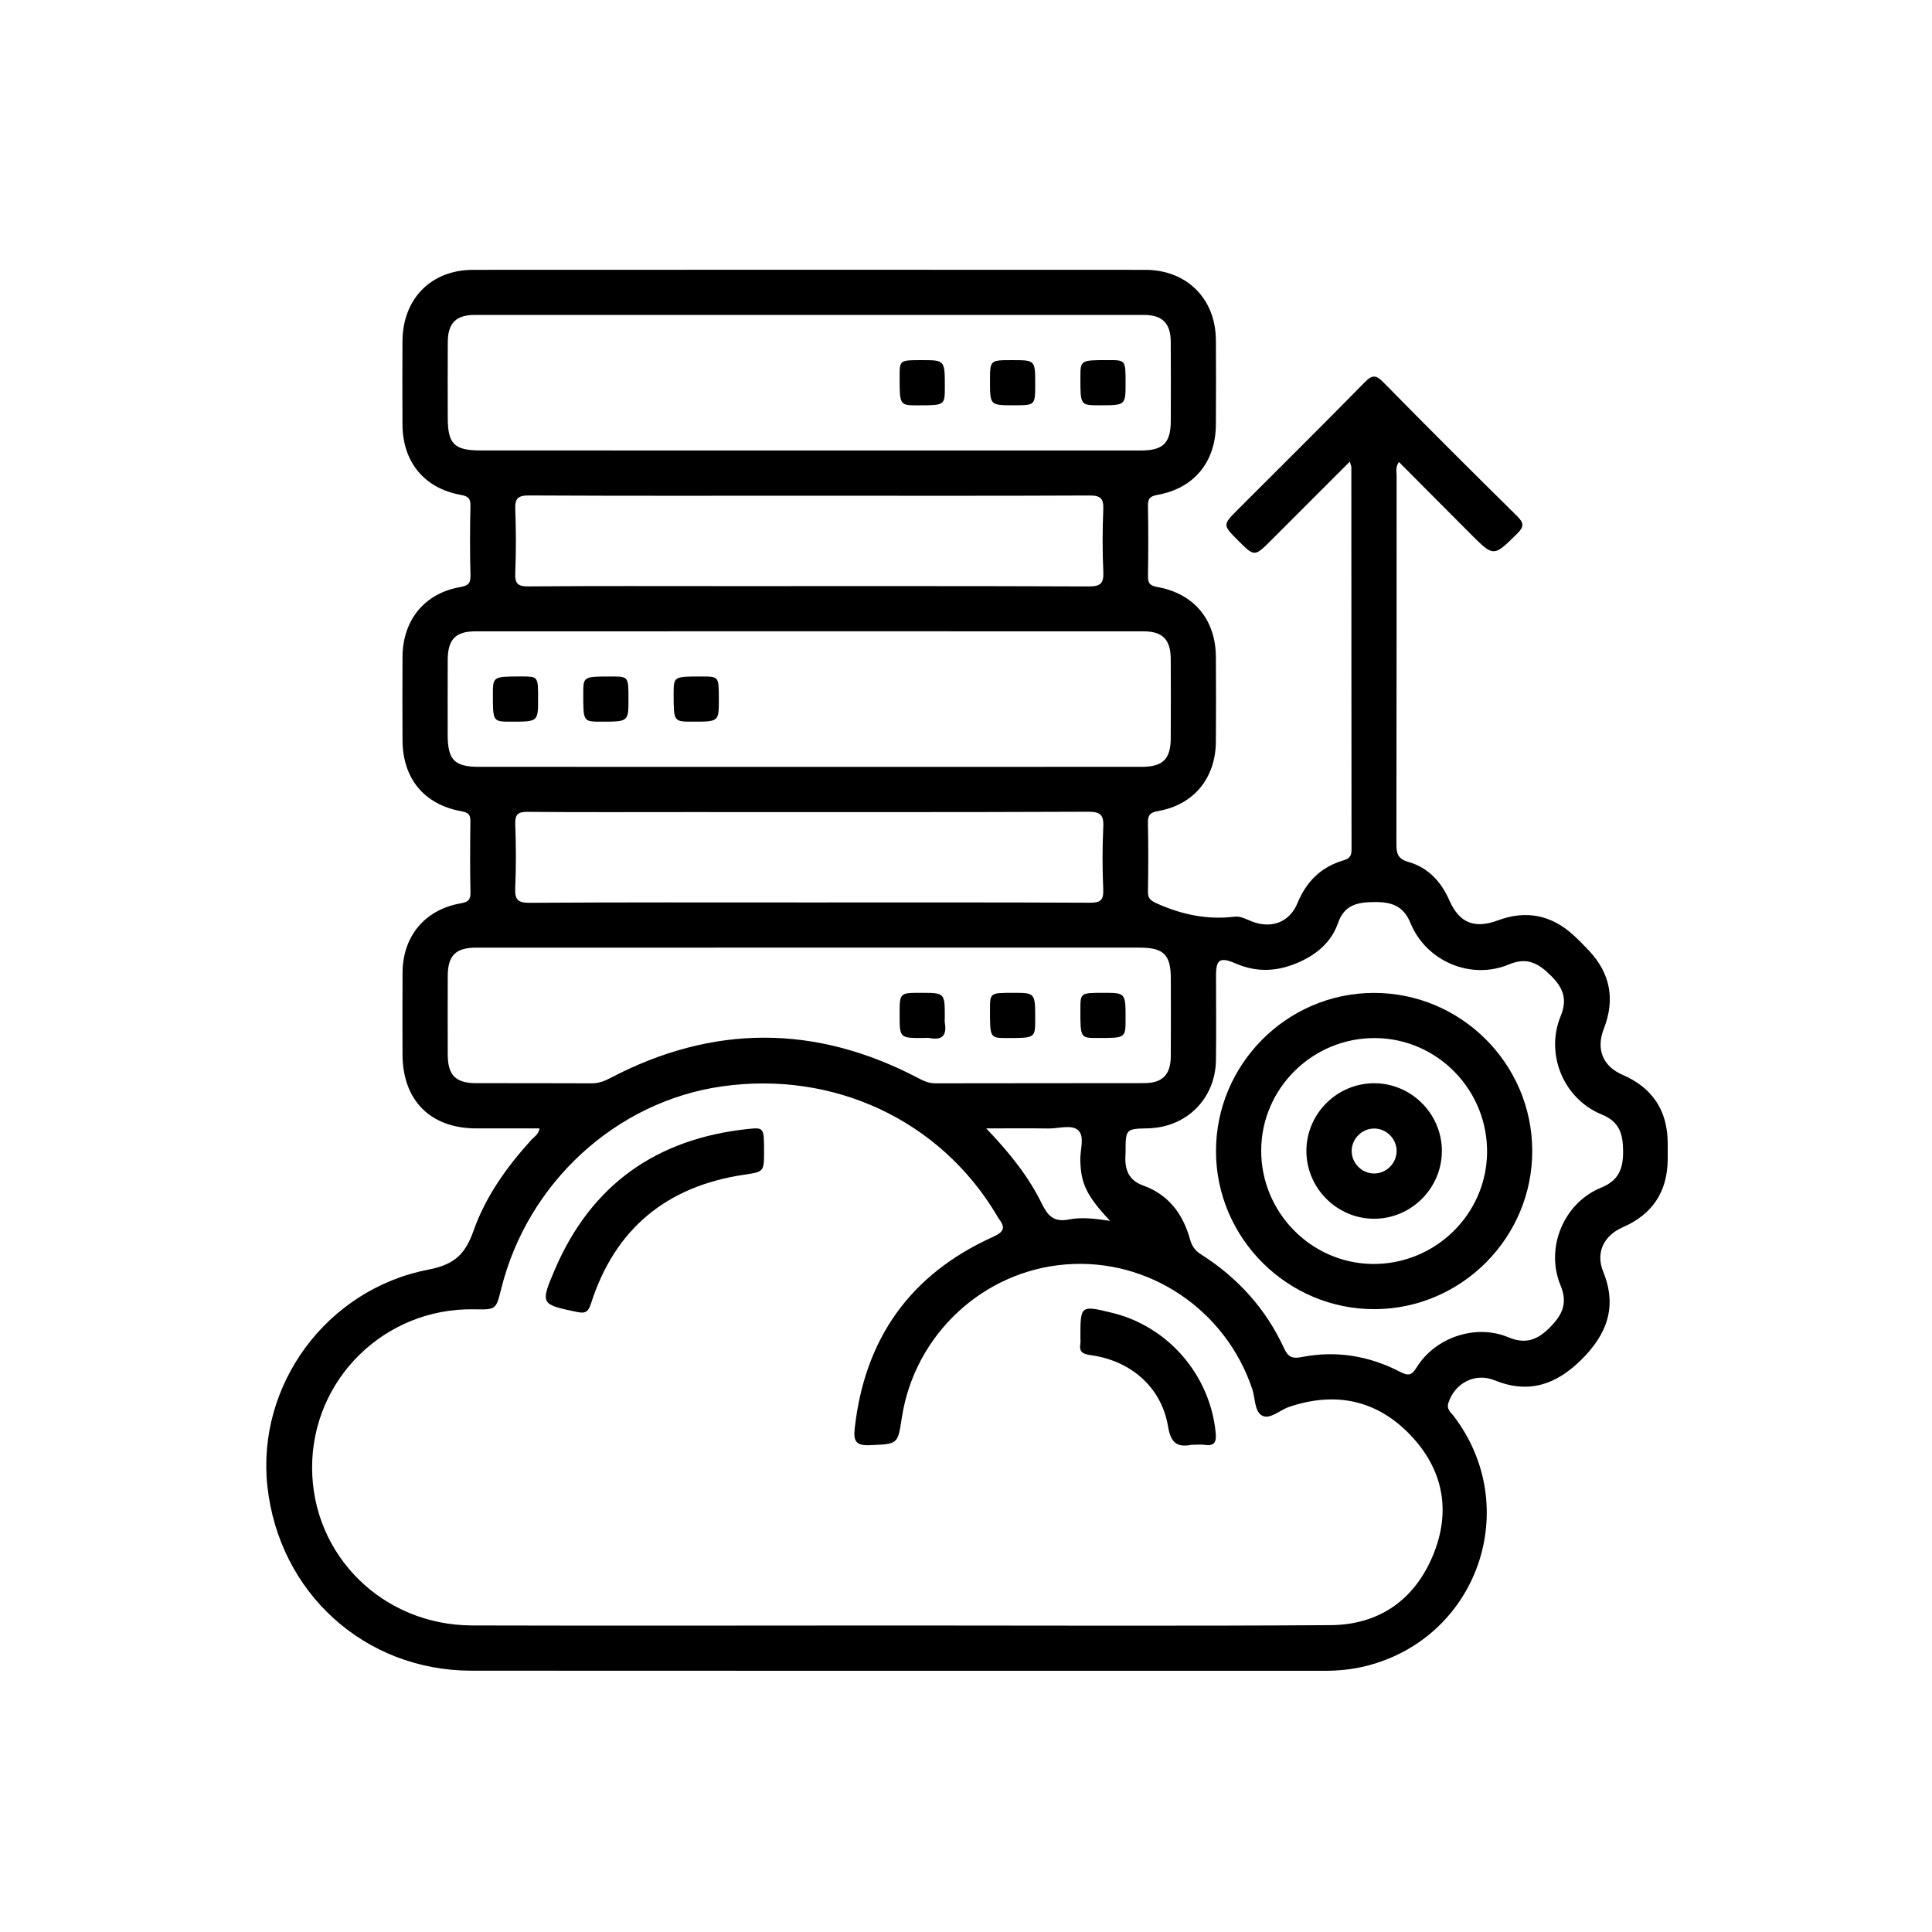
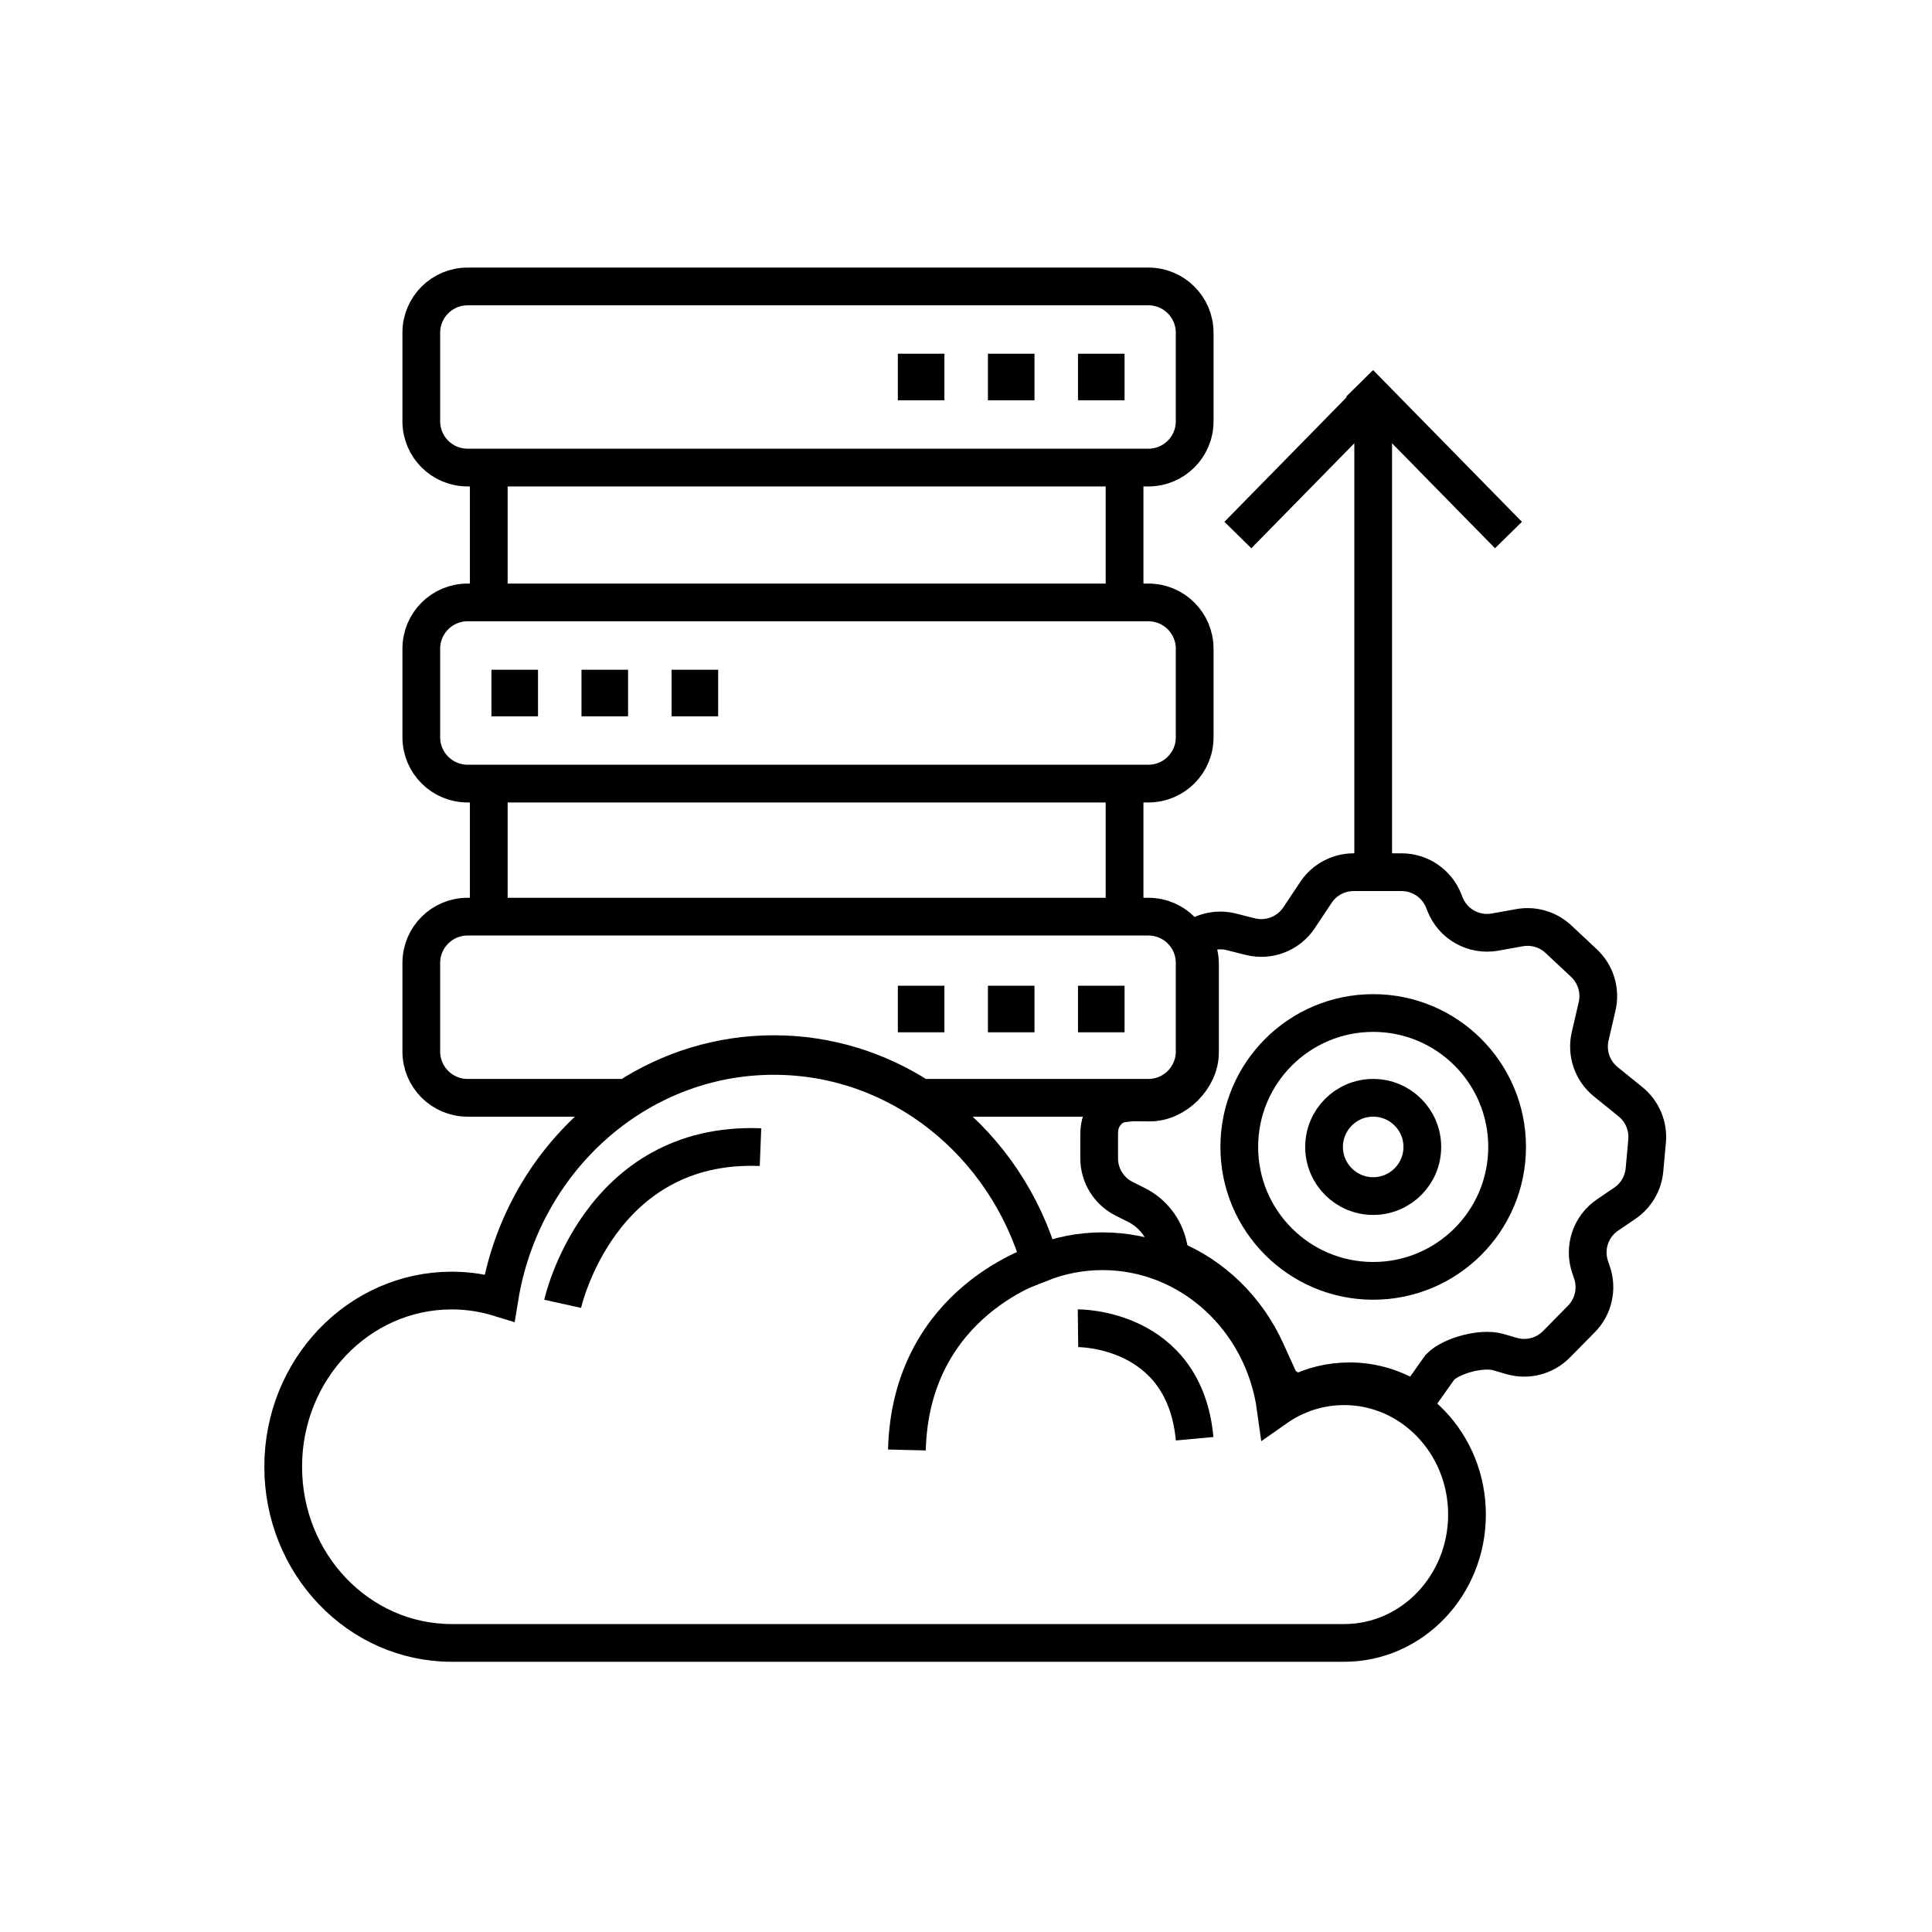
<svg xmlns="http://www.w3.org/2000/svg" version="1.1" id="레이어_1" x="0px" y="0px" viewBox="0 0 512 512" style="enable-background:new 0 0 512 512;" xml:space="preserve">
+   <style type="text/css">
+ 	.st0{fill:none;stroke:#000000;stroke-width:10;stroke-miterlimit:10;}
+ </style>
  <g>
-     <g>
-       <path d="M142.99,299.04c-5.69,0-11.24,0.01-16.8,0c-12.14-0.03-19.49-7.43-19.52-19.63c-0.01-7.23-0.04-14.47,0.01-21.7    c0.07-9.59,5.89-16.63,15.37-18.31c2-0.35,2.67-0.87,2.63-2.94c-0.14-6.23-0.1-12.47-0.02-18.71c0.03-1.81-0.47-2.41-2.39-2.76    c-9.95-1.81-15.56-8.72-15.6-18.86c-0.03-7.36-0.04-14.72,0-22.08c0.06-9.67,5.8-16.78,15.19-18.45c2.16-0.38,2.88-0.92,2.82-3.16    c-0.17-6.11-0.14-12.22-0.01-18.33c0.04-2.02-0.55-2.61-2.59-2.97c-9.67-1.73-15.37-8.74-15.42-18.65    c-0.04-7.36-0.04-14.72,0-22.08c0.06-11.23,7.59-18.9,18.73-18.9c59.37-0.03,118.75-0.03,178.12,0    c10.99,0.01,18.62,7.62,18.71,18.55c0.06,7.48,0.04,14.97,0,22.45c-0.05,9.89-5.76,16.89-15.44,18.63c-2.07,0.37-2.6,1.01-2.56,3    c0.12,6.11,0.1,12.22,0.01,18.33c-0.03,1.86,0.25,2.7,2.45,3.09c9.76,1.72,15.48,8.68,15.54,18.53c0.05,7.48,0.05,14.97,0,22.45    c-0.06,9.64-5.82,16.72-15.27,18.39c-2.26,0.4-2.78,1.11-2.74,3.24c0.14,5.98,0.11,11.97,0.01,17.96    c-0.03,1.99,0.58,2.5,2.58,3.39c6.62,2.93,13.28,4.28,20.48,3.4c1.46-0.18,3.11,0.75,4.61,1.32c5.16,1.95,9.89,0.13,11.97-4.94    c2.33-5.68,6.26-9.55,12.13-11.28c1.63-0.48,2.18-1.16,2.18-2.82c-0.04-33.8-0.03-67.61-0.05-101.41c0-0.32-0.18-0.64-0.42-1.44    c-7.09,7.09-13.93,13.93-20.77,20.77c-4.47,4.47-4.47,4.47-8.82,0.12c-4.13-4.13-4.13-4.13,0.02-8.29    c11.2-11.2,22.46-22.35,33.55-33.66c1.99-2.03,2.99-1.95,4.93,0.03c11.72,11.92,23.55,23.73,35.45,35.46    c1.89,1.86,1.82,2.86-0.03,4.68c-6.22,6.12-6.15,6.2-12.31,0.04c-6.3-6.31-12.59-12.64-18.99-19.07    c-0.97,1.41-0.61,2.55-0.61,3.61c-0.02,32.56,0,65.11-0.06,97.67c0,2.52,0.4,3.92,3.24,4.73c5.18,1.48,8.63,5.23,10.8,10.17    c2.65,6.03,6.69,7.6,12.92,5.28c7.32-2.72,13.97-1.46,19.79,3.78c1.48,1.33,2.88,2.77,4.25,4.22c5.7,6.05,7,12.97,3.98,20.71    c-2.12,5.44-0.31,9.95,4.94,12.23c7.93,3.43,11.94,9.45,11.98,18.1c0.01,1.5,0.02,2.99,0,4.49c-0.12,8.49-4.11,14.41-11.87,17.8    c-5.17,2.26-7.26,6.82-5.22,11.81c3.75,9.2,1.04,16.52-5.77,23.28c-6.73,6.67-14,9.15-23.02,5.48    c-5.12-2.08-10.46,0.67-12.21,5.89c-0.61,1.81,0.56,2.52,1.33,3.53c18.52,24.21,6.44,58.85-23.14,66.29    c-3.65,0.92-7.35,1.28-11.11,1.28c-75.34-0.01-150.68,0.03-226.02-0.03c-28.31-0.02-51-20.66-54.07-48.88    c-2.9-26.66,15.55-52.19,42.73-57.42c6.99-1.35,9.76-4.23,11.91-10.32c3.23-9.12,8.86-16.97,15.38-24.13    C141.65,301.2,142.7,300.64,142.99,299.04z M237.76,430.77c38.29,0,76.58,0.17,114.87-0.09c12.78-0.09,22.17-6.63,27.09-18.41    c4.93-11.81,2.77-22.96-6.12-32.15c-8.88-9.17-19.79-11.39-31.96-7.28c-2.44,0.82-5.04,3.39-7.13,2.33    c-2.08-1.05-1.83-4.64-2.66-7.09c-7.06-21.05-27.46-34.72-49.35-33c-22.05,1.73-40.18,18.69-43.52,40.71    c-1.08,7.11-1.09,6.86-8.53,7.2c-3.79,0.17-4.29-1.31-3.94-4.45c2.64-23.82,14.75-40.86,36.58-50.72    c3.18-1.44,3.34-2.56,1.54-4.95c-0.22-0.3-0.38-0.64-0.57-0.96c-15.01-25.09-43.15-38.24-72.79-34    c-28.02,4.01-51.48,25.54-58.45,53.66c-1.37,5.52-1.37,5.52-7.22,5.41c-23.63-0.42-42.95,18.52-42.89,42.02    c0.06,23.19,18.7,41.69,42.41,41.76C162.68,430.86,200.22,430.78,237.76,430.77z M214.46,119.39c29.32,0,58.63,0.01,87.95-0.01    c5.86,0,7.84-2,7.86-7.87c0.02-6.99,0.04-13.97-0.01-20.96c-0.04-4.88-2.22-7.09-7.11-7.09c-59.13-0.02-118.26-0.02-177.39,0    c-4.89,0-7.06,2.21-7.09,7.1c-0.05,6.74-0.02,13.47-0.01,20.21c0.01,6.86,1.74,8.6,8.62,8.6    C156.33,119.39,185.39,119.39,214.46,119.39z M214.2,203.23c29.44,0,58.88,0.01,88.32-0.01c5.65,0,7.72-2.04,7.74-7.6    c0.03-6.99,0.04-13.97,0-20.96c-0.03-5.16-2.14-7.35-7.23-7.35c-59.01-0.02-118.01-0.02-177.02,0c-5.3,0-7.34,2.15-7.36,7.59    c-0.03,6.61-0.01,13.22-0.01,19.83c0.01,6.67,1.79,8.49,8.36,8.49C156.07,203.23,185.13,203.23,214.2,203.23z M214.44,251.13    c-29.43,0-58.87-0.01-88.3,0.01c-5.37,0-7.46,2.1-7.48,7.47c-0.03,6.98-0.03,13.97,0,20.95c0.02,5.37,2.11,7.47,7.47,7.49    c10.23,0.03,20.45-0.02,30.68,0.04c1.83,0.01,3.34-0.56,4.92-1.39c27.17-14.26,54.38-14.27,81.56-0.02    c1.45,0.76,2.81,1.41,4.54,1.41c18.46-0.05,36.92-0.01,55.38-0.05c4.86-0.01,7.03-2.23,7.06-7.14c0.05-6.86,0.02-13.72,0.01-20.58    c-0.01-6.33-1.89-8.19-8.28-8.19C272.81,251.13,243.62,251.13,214.44,251.13z M298.29,305.53c-0.27,3.42,0.15,7.03,4.6,8.62    c6.84,2.44,10.63,7.61,12.49,14.32c0.51,1.86,1.41,3.01,2.97,4c9.71,6.17,17.15,14.41,21.96,24.88c1.03,2.24,2.18,2.77,4.52,2.31    c9.13-1.82,17.89-0.4,26.11,3.84c2.21,1.14,3.11,1.12,4.51-1.15c4.91-7.96,15.67-11.55,24.24-7.97c4.55,1.9,7.66,0.79,10.98-2.54    c3.35-3.35,4.88-6.42,2.88-11.23c-4.11-9.91,0.86-21.84,10.77-25.87c4.66-1.9,5.84-5.01,5.82-9.63c-0.02-4.54-0.91-7.82-5.63-9.74    c-10.14-4.13-15.08-16.01-10.91-26.11c1.83-4.44,0.66-7.46-2.53-10.64c-3.29-3.28-6.3-5.08-11.18-3.04    c-10.07,4.22-21.93-0.8-26.09-10.95c-1.85-4.51-4.94-5.6-9.39-5.58c-4.47,0.02-8.09,0.62-9.8,5.51    c-1.73,4.97-5.41,8.19-10.19,10.35c-5.65,2.55-11.18,2.93-16.98,0.41c-4.15-1.8-5.18-1.02-5.18,3.16c0,7.48,0.08,14.97-0.02,22.45    c-0.14,10.26-7.81,17.87-18.06,18.09C298.29,299.16,298.29,299.16,298.29,305.53z M214.65,131.37c-24.81,0-49.63,0.06-74.44-0.07    c-3-0.02-3.78,0.83-3.66,3.73c0.22,5.6,0.22,11.23,0,16.83c-0.11,2.75,0.61,3.57,3.47,3.54c17.83-0.14,35.66-0.07,53.49-0.07    c31.67,0,63.35-0.05,95.02,0.08c3.16,0.01,4-0.83,3.86-3.92c-0.26-5.47-0.23-10.98-0.01-16.45c0.12-2.88-0.65-3.75-3.65-3.73    C264.03,131.43,239.34,131.37,214.65,131.37z M214.06,239.16c24.94,0,49.88-0.05,74.82,0.07c2.82,0.01,3.6-0.73,3.49-3.52    c-0.23-5.48-0.26-10.98,0.01-16.45c0.16-3.21-0.62-4.15-4.02-4.14c-35.41,0.15-70.83,0.09-106.24,0.09    c-14.09,0-28.18,0.07-42.27-0.06c-2.65-0.03-3.39,0.71-3.3,3.33c0.2,5.6,0.24,11.23-0.01,16.83c-0.14,3.06,0.65,3.96,3.83,3.94    C164.93,239.09,189.5,239.16,214.06,239.16z M294.18,323.54c-6.33-6.79-7.72-9.84-7.89-16.1c-0.07-2.69,1.21-6.19-0.51-7.86    c-1.72-1.67-5.21-0.48-7.92-0.52c-5.25-0.08-10.51-0.02-16.5-0.02c6.19,6.47,11.17,12.69,14.7,19.87c1.6,3.25,3.17,5.07,7.23,4.26    C286.65,322.5,290.22,322.96,294.18,323.54z" />
-       <path d="M202.48,305.02c0,5.53,0,5.5-5.3,6.29c-20.54,3.07-34.23,14.32-40.58,34.19c-0.67,2.09-1.4,2.66-3.62,2.2    c-9.65-2.01-9.89-2.03-5.94-11.26c9.65-22.52,26.98-34.69,51.2-37.25C202.46,298.74,202.48,298.89,202.48,305.02z" />
-       <path d="M316.21,382.88c-0.12,0-0.25-0.02-0.37,0c-3.98,0.79-5.58-0.56-6.3-4.88c-1.71-10.25-9.73-17.38-20.43-18.86    c-2.2-0.31-3.18-0.84-2.8-3.09c0.08-0.48,0.01-0.99,0.01-1.49c-0.01-8.7-0.01-8.7,8.5-6.62c14.73,3.61,25.74,16.36,27.32,31.49    c0.25,2.36,0.03,3.93-2.94,3.47C318.22,382.75,317.21,382.88,316.21,382.88z" />
-       <path d="M244.28,95.44c6.11,0,6.11,0,6.11,7.08c0,4.9,0,4.9-7.17,4.9c-4.81,0-4.81,0-4.81-7.64    C238.41,95.44,238.41,95.44,244.28,95.44z" />
-       <path d="M268.2,95.44c6.14,0,6.14,0,6.14,6.3c0,5.67,0,5.67-5.65,5.67c-6.33,0-6.33,0-6.33-6.49    C262.36,95.44,262.36,95.44,268.2,95.44z" />
-       <path d="M298.29,101.52c0,5.89,0,5.89-6.92,5.89c-5.06,0-5.06,0-5.05-7.39c0-4.59,0-4.59,7.48-4.59    C298.29,95.44,298.29,95.44,298.29,101.52z" />
-       <path d="M142.6,185.14c0,6.11,0,6.11-7.08,6.11c-4.9,0-4.9,0-4.9-7.17c0-4.81,0-4.81,7.64-4.81    C142.6,179.28,142.6,179.28,142.6,185.14z" />
-       <path d="M166.55,185.29c0,5.96,0,5.96-7.23,5.96c-4.75,0-4.75,0-4.75-7.32c0-4.66,0-4.66,7.42-4.65    C166.55,179.28,166.55,179.28,166.55,185.29z" />
-       <path d="M190.5,185.33c0,5.92,0,5.92-6.9,5.92c-5.08,0-5.08,0-5.08-7.36c0-4.62,0-4.62,7.46-4.61    C190.5,179.28,190.5,179.28,190.5,185.33z" />
-       <path d="M238.41,268.82c0-5.71,0-5.71,5.61-5.71c6.36,0,6.36,0,6.36,6.45c0,0.5-0.07,1.01,0.01,1.49c0.54,3.18-0.55,4.7-3.95,4.05    c-0.6-0.11-1.24-0.02-1.86-0.02C238.41,275.09,238.41,275.09,238.41,268.82z" />
-       <path d="M268.48,263.11c5.86,0,5.86,0,5.86,6.96c0,5.02,0,5.02-7.43,5.02c-4.56,0-4.56,0-4.55-7.52    C262.37,263.11,262.37,263.11,268.48,263.11z" />
-       <path d="M292.41,263.11c5.88,0,5.88,0,5.88,6.93c0,5.05,0,5.05-7.4,5.04c-4.58,0-4.58,0-4.58-7.49    C286.32,263.11,286.32,263.11,292.41,263.11z" />
-       <path d="M364.3,346.94c-23.04,0.07-41.98-18.75-42.05-41.77c-0.06-23.06,18.73-41.97,41.77-42.04    c23.07-0.07,41.97,18.72,42.04,41.76C406.14,327.94,387.34,346.86,364.3,346.94z M364.5,275.1    c-16.55-0.14-30.17,13.21-30.27,29.68c-0.1,16.38,13.12,29.95,29.4,30.18c16.55,0.23,30.28-13.05,30.46-29.49    C394.27,288.9,380.97,275.24,364.5,275.1z" />
-       <path d="M382.11,304.97c0.03,9.93-8.15,18.08-18.08,18.01c-9.77-0.06-17.79-8.13-17.82-17.9c-0.03-9.94,8.14-18.07,18.08-18.01    C374.07,287.14,382.09,295.19,382.11,304.97z M364.06,310.99c3.23,0.06,6-2.62,6.06-5.86c0.06-3.24-2.61-6-5.85-6.06    c-3.24-0.06-6,2.61-6.06,5.85C358.15,308.16,360.81,310.93,364.06,310.99z" />
-     </g>
+     <line class="st0" x1="363.91" y1="231.15" x2="363.91" y2="105.09" />
+     <line class="st0" x1="328.05" y1="141.79" x2="367.25" y2="101.83" />
+     <line class="st0" x1="399.76" y1="141.79" x2="360.33" y2="101.59" />
  </g>
+   <path class="st0" d="M304.34,123.91H123.91c-6.77,0-12.26-5.49-12.26-12.26V88.17c0-6.77,5.49-12.26,12.26-12.26h180.43  c6.77,0,12.26,5.49,12.26,12.26v23.49C316.6,118.43,311.11,123.91,304.34,123.91z" />
+   <rect x="237.94" y="93.74" width="12.34" height="12.34" />
+   <rect x="261.81" y="93.74" width="12.34" height="12.34" />
+   <rect x="285.68" y="93.74" width="12.34" height="12.34" />
+   <path class="st0" d="M123.91,207.66h180.43c6.77,0,12.26-5.49,12.26-12.26v-23.49c0-6.77-5.49-12.26-12.26-12.26H123.91  c-6.77,0-12.26,5.49-12.26,12.26v23.49C111.66,202.17,117.15,207.66,123.91,207.66z" />
+   <rect x="177.98" y="177.49" transform="matrix(-1 -4.488377e-11 4.488377e-11 -1 368.2979 367.3192)" width="12.34" height="12.34" />
+   <rect x="154.11" y="177.49" transform="matrix(-1 -4.488377e-11 4.488377e-11 -1 320.5532 367.3192)" width="12.34" height="12.34" />
+   <rect x="130.23" y="177.49" transform="matrix(-1 -4.488377e-11 4.488377e-11 -1 272.8085 367.3192)" width="12.34" height="12.34" />
+   <rect x="237.94" y="261.23" width="12.34" height="12.34" />
+   <rect x="261.81" y="261.23" width="12.34" height="12.34" />
+   <rect x="285.68" y="261.23" width="12.34" height="12.34" />
+   <line class="st0" x1="129.53" y1="128.17" x2="129.53" y2="157.96" />
+   <line class="st0" x1="298.02" y1="128.17" x2="298.02" y2="157.96" />
+   <line class="st0" x1="298.02" y1="210.64" x2="298.02" y2="240.43" />
+   <line class="st0" x1="129.53" y1="210.64" x2="129.53" y2="240.43" />
+   <path class="st0" d="M356.22,367.36c-6.72,0-12.96,2.13-18.14,5.77c-3.23-23.49-22.55-41.54-45.91-41.54  c-5.8,0-11.34,1.12-16.46,3.15c-9.12-31.76-37.28-54.91-70.64-54.91c-36.49,0-66.78,27.72-72.69,64.1  c-4.02-1.24-8.26-1.92-12.66-1.92c-24.67,0-44.67,20.91-44.67,46.69c0,25.79,20,46.69,44.67,46.69h236.5  c17.98,0,32.55-15.23,32.55-34.02C388.77,382.59,374.19,367.36,356.22,367.36z" />
+   <path class="st0" d="M149.11,345.53c0,0,9.53-43.23,52.43-41.53" />
+   <path class="st0" d="M285.68,352c0,0,28.19-0.34,30.91,29.28" />
+   <path class="st0" d="M276.48,334.45c0,0-35.14,9.98-36.14,49.81" />
+   <path class="st0" d="M243.92,290.93h60.42c6.77,0,12.26-5.49,12.26-12.26v-23.49c0-6.77-5.49-12.26-12.26-12.26H123.91  c-6.77,0-12.26,5.49-12.26,12.26v23.49c0,6.77,5.49,12.26,12.26,12.26h42.31c11.28-7.33,24.58-11.57,38.84-11.57  C219.33,279.36,232.64,283.6,243.92,290.93z" />
+   <circle class="st0" cx="363.91" cy="303.95" r="13.02" />
+   <circle class="st0" cx="363.91" cy="303.95" r="35.49" />
+   <path class="st0" d="M432.09,291.97l-6.54-5.29c-3.57-2.89-5.18-7.57-4.14-12.04l1.84-7.94c0.97-4.17-0.36-8.54-3.48-11.47  l-6.76-6.33c-2.77-2.6-6.61-3.73-10.34-3.05l-6.44,1.16c-5.64,1.02-11.22-2.09-13.31-7.44l-0.31-0.8c-1.8-4.6-6.24-7.63-11.17-7.63  h-12.71c-4.01,0-7.76,2.01-9.98,5.34l-4.5,6.75c-2.82,4.23-8,6.22-12.93,4.98l-4.99-1.26c-3.56-0.9-7.29-0.11-10.16,2.05  c1.16,1.87,1.84,4.07,1.84,6.44v23.49c0,6.77-6.48,13.25-13.25,13.25l-4.6-0.04c-1.07,0.12-3.62,0.28-4.56,0.8l-1.52,0.95  c-2.15,2.24-2.79,3.83-2.79,6.93v6.14c0,4.54,2.56,8.69,6.62,10.73l3.25,1.63c4.28,2.14,7.36,6.09,8.41,10.76l0.78,3.49  c11.08,4.5,20.1,13.32,25.16,24.49l3.89,8.56l4.07,2.82c4.28-2.17,9.08-3.38,14.16-3.38c6.45,0,12.46,1.97,17.52,5.36l6.48-9.14  c3.1-3.11,11.17-5.19,15.38-3.97l3.57,1.04c4.23,1.23,8.8,0.04,11.9-3.1l6.61-6.71c3.19-3.24,4.28-8.01,2.8-12.32l-0.48-1.41  c-1.76-5.12,0.13-10.78,4.6-13.82l4.58-3.11c2.97-2.02,4.88-5.26,5.21-8.84l0.7-7.66C436.86,298.39,435.2,294.49,432.09,291.97z" />
</svg>
